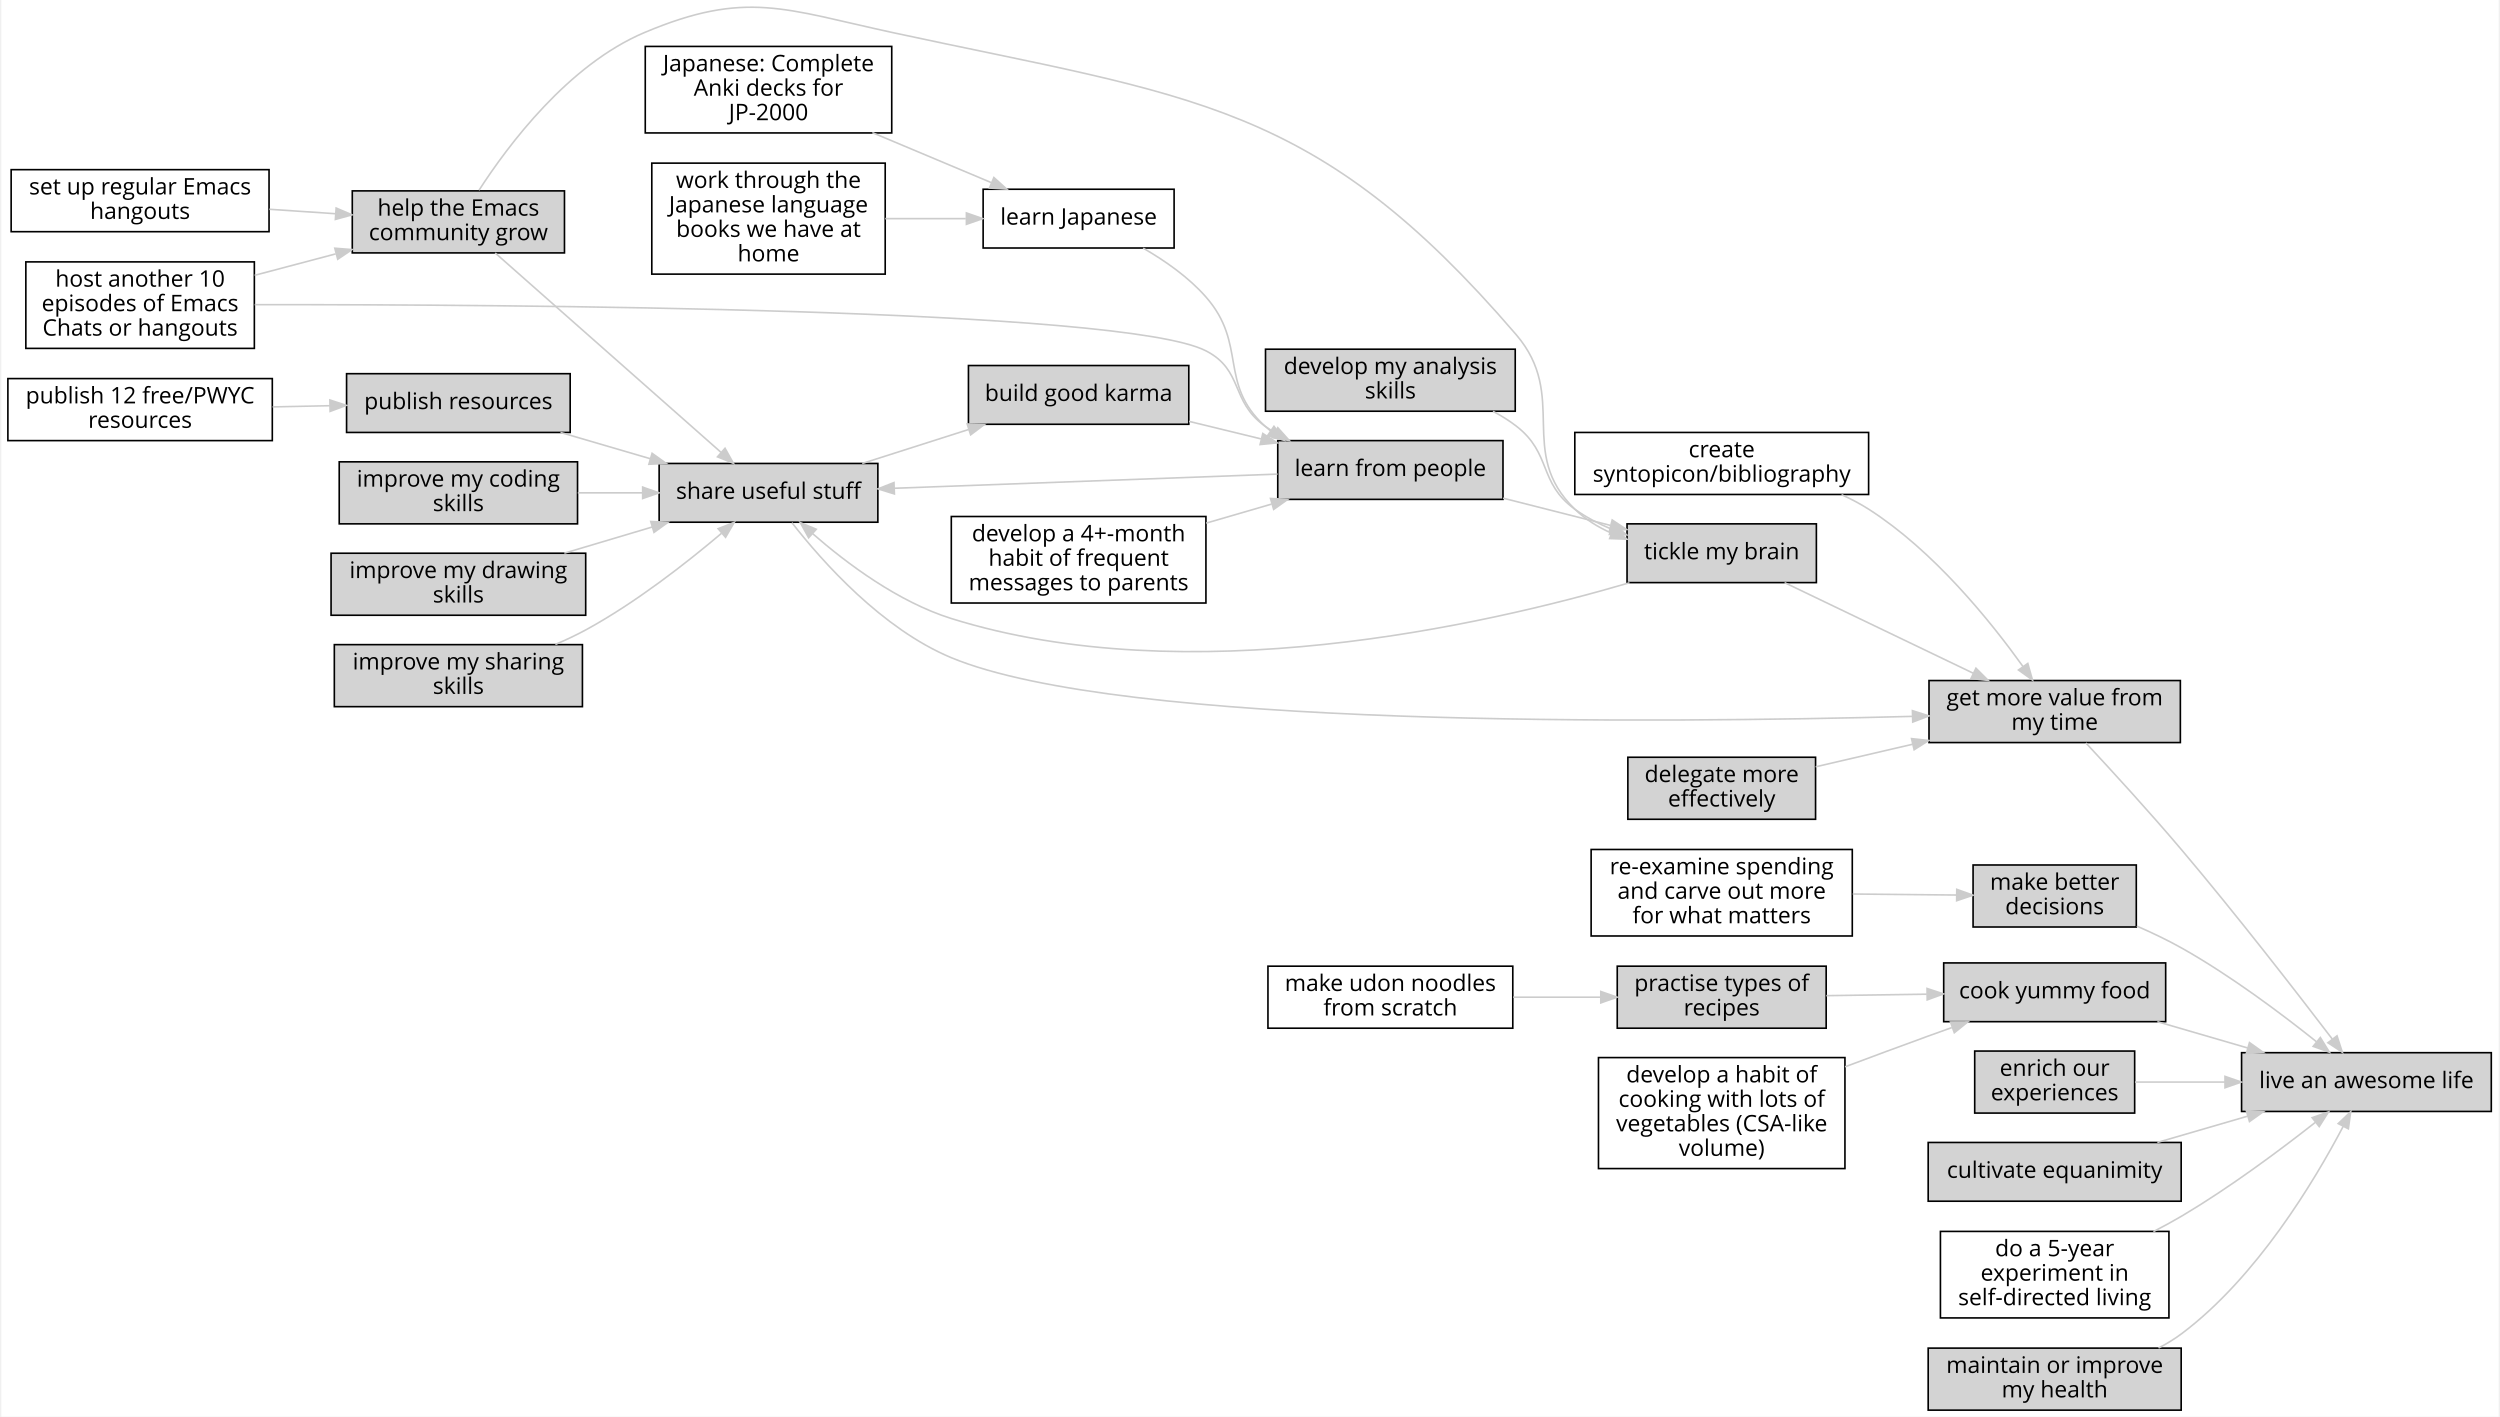
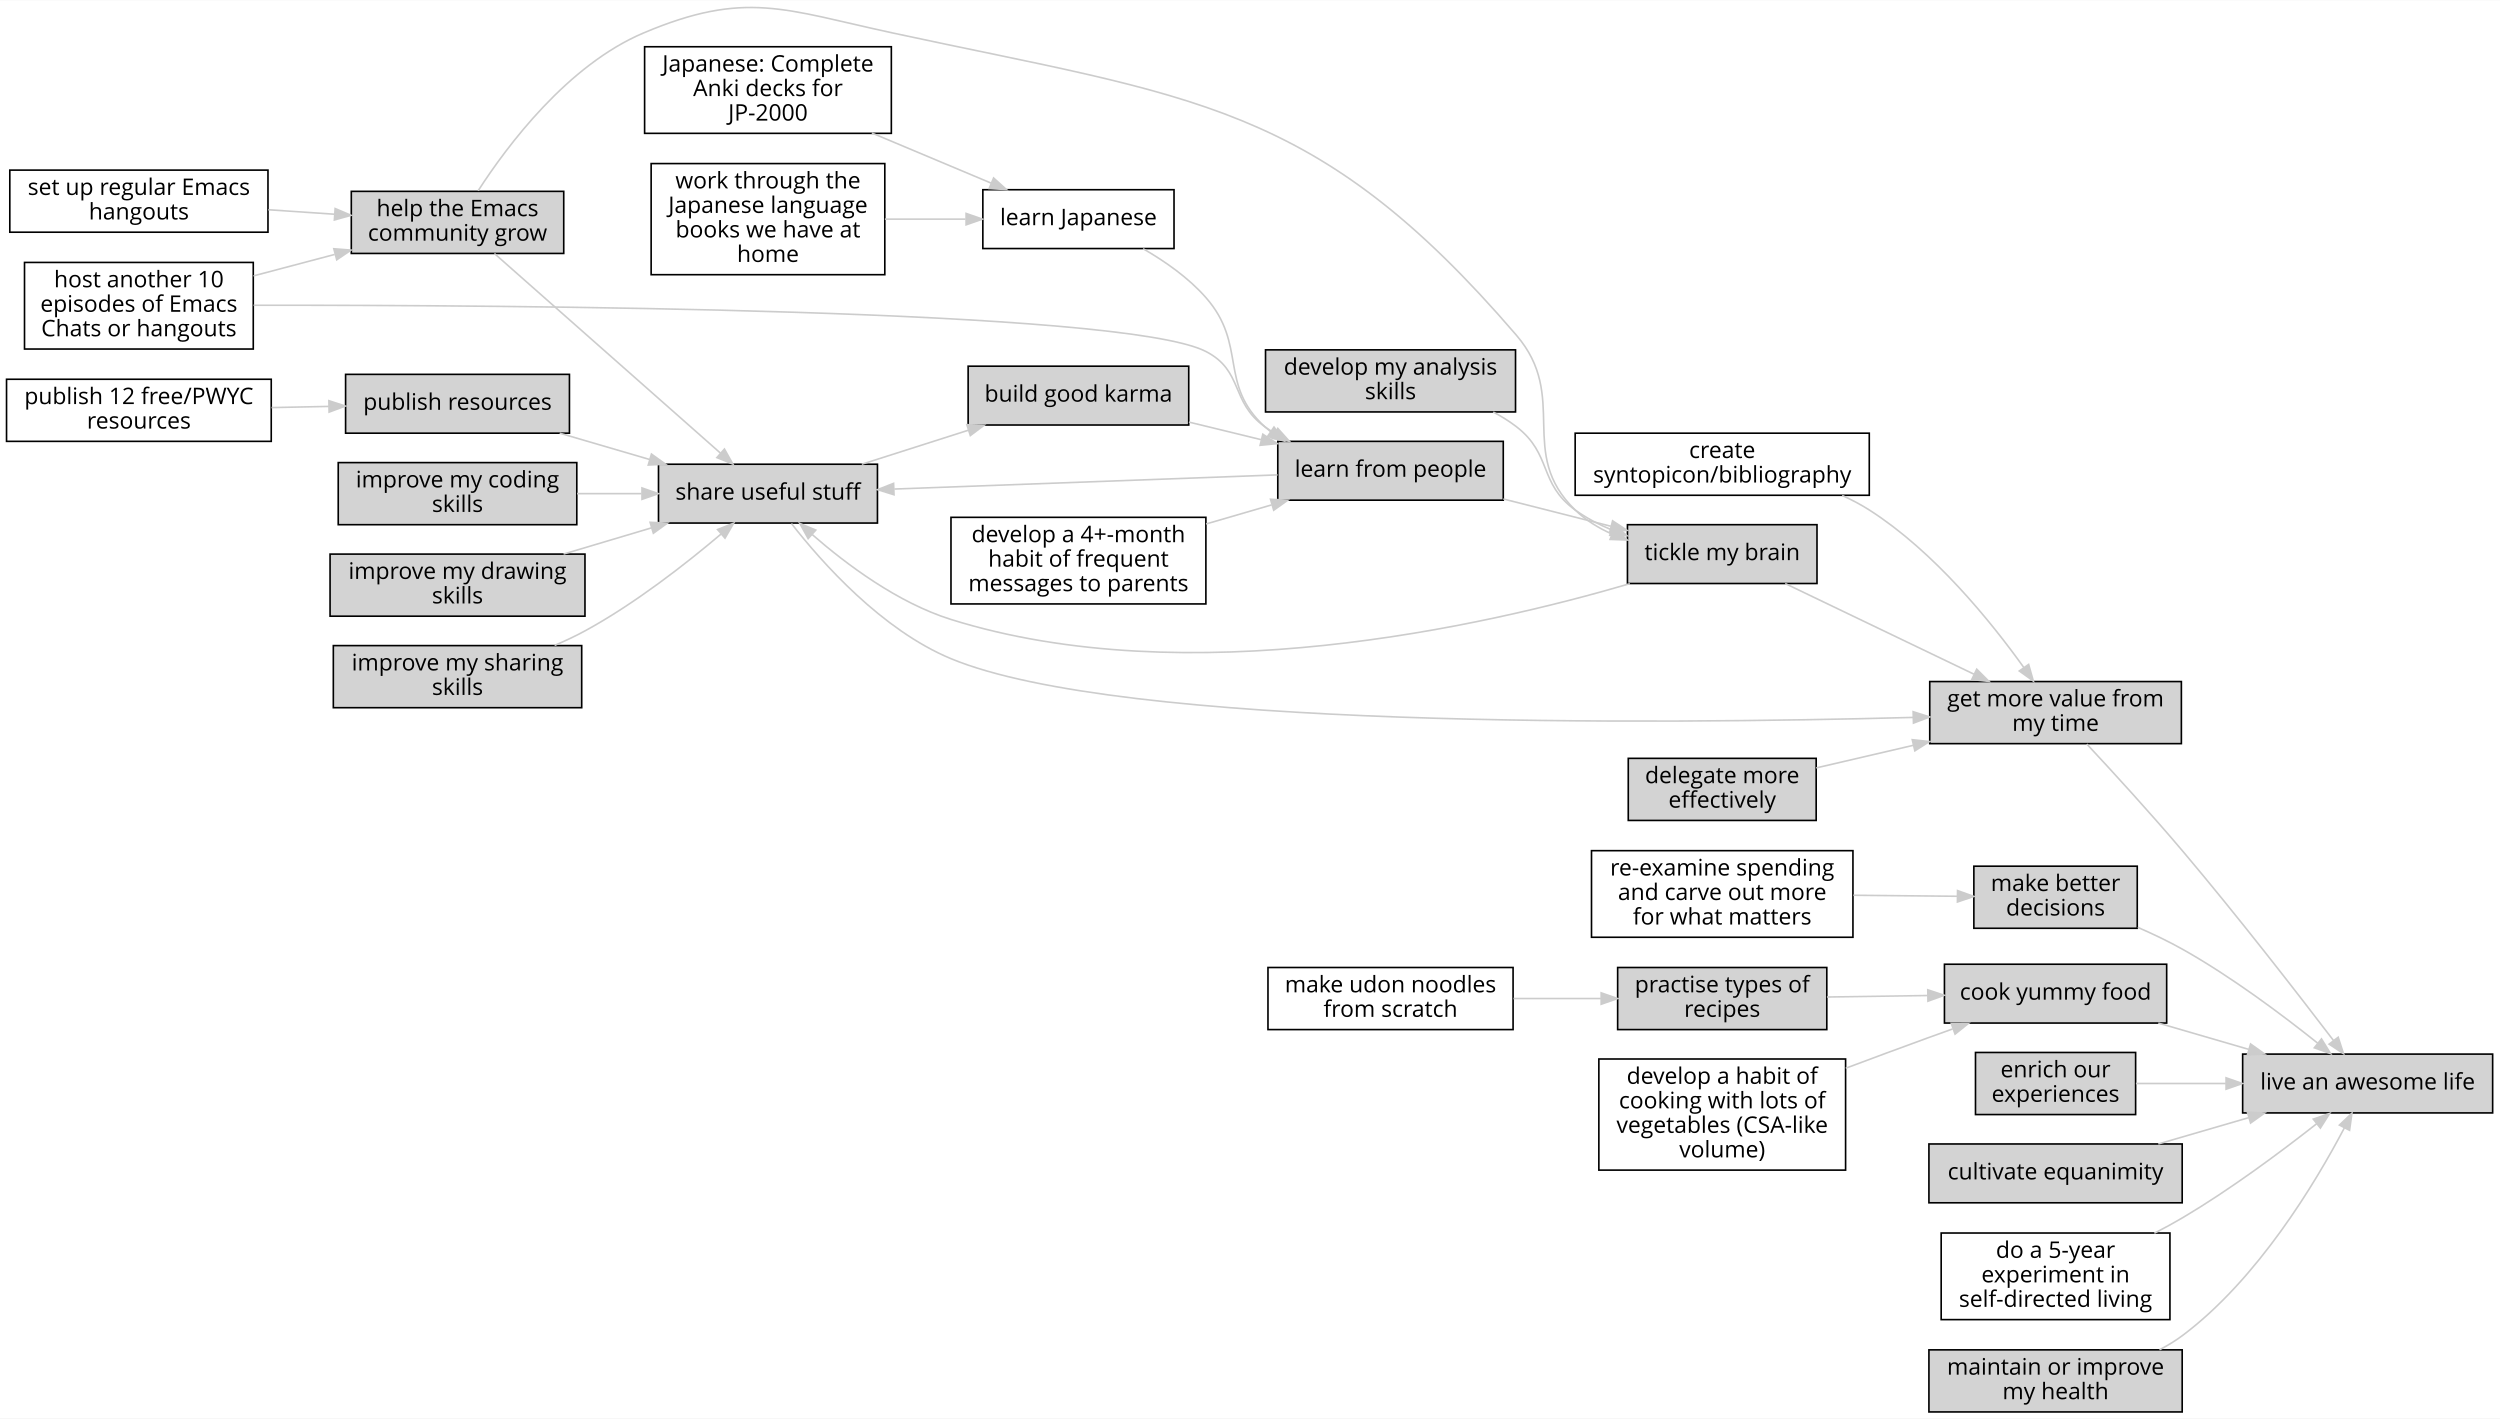
- <svg xmlns="http://www.w3.org/2000/svg" xmlns:xlink="http://www.w3.org/1999/xlink" width="600pt" height="340pt" viewBox="0.00 0.00 600.00 340.37">
-   <g id="nil" class="graph" transform="scale(0.392157 0.392157) rotate(0) translate(4 863.946)">
+ <svg xmlns="http://www.w3.org/2000/svg" xmlns:xlink="http://www.w3.org/1999/xlink" width="800pt" height="454pt" viewBox="0.00 0.00 800.00 453.83">
+   <g id="G" class="graph" transform="scale(0.522876 0.522876) rotate(0) translate(4 863.946)">
    <polygon fill="white" stroke="none" points="-4,4 -4,-863.946 1526,-863.946 1526,4 -4,4" />
-     <g id="nil_node1" class="node">
-       <g id="a_nil_node1">
+     <g id="G_node1" class="node">
+       <g id="a_G_node1">
        <a xlink:href="#set_up_regular_Emacs_hangouts" xlink:title="set up regular Emacs hangouts">
          <polygon fill="none" stroke="black" points="160,-760 2,-760 2,-722 160,-722 160,-760" />
          <text text-anchor="middle" x="81" y="-744.8" font-family="Open Sans" font-size="14.00">set up regular Emacs</text>
          <text text-anchor="middle" x="81" y="-729.8" font-family="Open Sans" font-size="14.00">hangouts</text>
        </a>
      </g>
    </g>
-     <g id="nil_node2" class="node">
-       <g id="a_nil_node2">
+     <g id="G_node2" class="node">
+       <g id="a_G_node2">
        <a xlink:href="#help_the_Emacs_community_grow" xlink:title="help the Emacs community grow">
          <polygon fill="lightgrey" stroke="black" points="341,-747 211,-747 211,-709 341,-709 341,-747" />
          <text text-anchor="middle" x="276" y="-731.8" font-family="Open Sans" font-size="14.00">help the Emacs</text>
          <text text-anchor="middle" x="276" y="-716.8" font-family="Open Sans" font-size="14.00">community grow</text>
        </a>
      </g>
    </g>
-     <g id="nil_edge1" class="edge">
+     <g id="G_edge1" class="edge">
      <path fill="none" stroke="#cccccc" d="M160.222,-735.731C173.628,-734.828 187.522,-733.892 200.819,-732.997" />
      <polygon fill="#cccccc" stroke="#cccccc" points="201.109,-736.485 210.852,-732.321 200.639,-729.501 201.109,-736.485" />
    </g>
-     <g id="nil_node3" class="node">
-       <g id="a_nil_node3">
+     <g id="G_node3" class="node">
+       <g id="a_G_node3">
        <a xlink:href="#share_useful_stuff" xlink:title="share useful stuff">
          <polygon fill="lightgrey" stroke="black" points="533,-580 399,-580 399,-544 533,-544 533,-580" />
          <text text-anchor="middle" x="466" y="-558.3" font-family="Open Sans" font-size="14.00">share useful stuff</text>
        </a>
      </g>
    </g>
-     <g id="nil_edge2" class="edge">
+     <g id="G_edge2" class="edge">
      <path fill="none" stroke="#cccccc" d="M298.566,-708.958C332.692,-678.825 399.138,-620.155 436.934,-586.782" />
      <polygon fill="#cccccc" stroke="#cccccc" points="439.363,-589.306 444.542,-580.064 434.73,-584.059 439.363,-589.306" />
    </g>
-     <g id="nil_node4" class="node">
-       <g id="a_nil_node4">
+     <g id="G_node4" class="node">
+       <g id="a_G_node4">
        <a xlink:href="#tickle_my_brain" xlink:title="tickle my brain">
          <polygon fill="lightgrey" stroke="black" points="1108,-543 992,-543 992,-507 1108,-507 1108,-543" />
          <text text-anchor="middle" x="1050" y="-521.3" font-family="Open Sans" font-size="14.00">tickle my brain</text>
        </a>
      </g>
    </g>
-     <g id="nil_edge3" class="edge">
+     <g id="G_edge3" class="edge">
      <path fill="none" stroke="#cccccc" d="M288.636,-747.399C306.45,-774.971 343.373,-824.328 390,-844 452.243,-870.261 475.967,-858.263 542,-844 726.388,-804.174 801.099,-802.11 924,-659 956.69,-620.935 923.993,-586.943 960,-552 966.398,-545.791 974.177,-541.004 982.444,-537.315" />
      <polygon fill="#cccccc" stroke="#cccccc" points="983.9,-540.503 991.936,-533.599 981.348,-533.985 983.9,-540.503" />
    </g>
-     <g id="nil_node6" class="node">
-       <g id="a_nil_node6">
+     <g id="G_node6" class="node">
+       <g id="a_G_node6">
        <a xlink:href="#get_more_value_from_my_time" xlink:title="get more value from my time">
          <polygon fill="lightgrey" stroke="black" points="1331,-447 1177,-447 1177,-409 1331,-409 1331,-447" />
          <text text-anchor="middle" x="1254" y="-431.8" font-family="Open Sans" font-size="14.00">get more value from</text>
          <text text-anchor="middle" x="1254" y="-416.8" font-family="Open Sans" font-size="14.00">my time</text>
        </a>
      </g>
    </g>
-     <g id="nil_edge27" class="edge">
+     <g id="G_edge27" class="edge">
      <path fill="none" stroke="#cccccc" d="M480.337,-543.726C499.066,-519.729 535.65,-478.585 578,-461 681.976,-417.827 1009.4,-420.838 1166.82,-425.052" />
      <polygon fill="#cccccc" stroke="#cccccc" points="1166.84,-428.554 1176.94,-425.331 1167.04,-421.556 1166.84,-428.554" />
    </g>
-     <g id="nil_node21" class="node">
-       <g id="a_nil_node21">
+     <g id="G_node21" class="node">
+       <g id="a_G_node21">
        <a xlink:href="#build_good_karma" xlink:title="build good karma">
          <polygon fill="lightgrey" stroke="black" points="723.5,-640 588.5,-640 588.5,-604 723.5,-604 723.5,-640" />
          <text text-anchor="middle" x="656" y="-618.3" font-family="Open Sans" font-size="14.00">build good karma</text>
        </a>
      </g>
    </g>
-     <g id="nil_edge28" class="edge">
+     <g id="G_edge28" class="edge">
      <path fill="none" stroke="#cccccc" d="M523.406,-580.002C543.947,-586.557 567.355,-594.028 588.677,-600.833" />
      <polygon fill="#cccccc" stroke="#cccccc" points="587.718,-604.201 598.309,-603.907 589.847,-597.532 587.718,-604.201" />
    </g>
-     <g id="nil_edge30" class="edge">
+     <g id="G_edge30" class="edge">
      <path fill="none" stroke="#cccccc" d="M993.481,-506.908C903.852,-480.631 722.698,-439.725 578,-485 545.45,-495.185 514.062,-518.645 493.019,-537.012" />
      <polygon fill="#cccccc" stroke="#cccccc" points="490.595,-534.485 485.48,-543.764 495.265,-539.7 490.595,-534.485" />
    </g>
-     <g id="nil_edge31" class="edge">
+     <g id="G_edge31" class="edge">
      <path fill="none" stroke="#cccccc" d="M1088.52,-506.982C1121.09,-491.341 1168.48,-468.586 1204.03,-451.514" />
      <polygon fill="#cccccc" stroke="#cccccc" points="1205.76,-454.566 1213.26,-447.082 1202.73,-448.256 1205.76,-454.566" />
    </g>
-     <g id="nil_node5" class="node">
-       <g id="a_nil_node5">
+     <g id="G_node5" class="node">
+       <g id="a_G_node5">
        <a xlink:href="#delegate_more_effectively" xlink:title="delegate more effectively">
          <polygon fill="lightgrey" stroke="black" points="1107.5,-400 992.5,-400 992.5,-362 1107.5,-362 1107.5,-400" />
          <text text-anchor="middle" x="1050" y="-384.8" font-family="Open Sans" font-size="14.00">delegate more</text>
          <text text-anchor="middle" x="1050" y="-369.8" font-family="Open Sans" font-size="14.00">effectively</text>
        </a>
      </g>
    </g>
-     <g id="nil_edge4" class="edge">
+     <g id="G_edge4" class="edge">
      <path fill="none" stroke="#cccccc" d="M1107.54,-394.155C1125.99,-398.449 1146.92,-403.319 1167.04,-407.999" />
      <polygon fill="#cccccc" stroke="#cccccc" points="1166.3,-411.421 1176.83,-410.278 1167.89,-404.603 1166.3,-411.421" />
    </g>
-     <g id="nil_node8" class="node">
-       <g id="a_nil_node8">
+     <g id="G_node8" class="node">
+       <g id="a_G_node8">
        <a xlink:href="#live_an_awesome_life" xlink:title="live an awesome life">
          <polygon fill="lightgrey" stroke="black" points="1521.5,-219 1368.5,-219 1368.5,-183 1521.5,-183 1521.5,-219" />
          <text text-anchor="middle" x="1445" y="-197.3" font-family="Open Sans" font-size="14.00">live an awesome life</text>
        </a>
      </g>
    </g>
-     <g id="nil_edge6" class="edge">
+     <g id="G_edge6" class="edge">
      <path fill="none" stroke="#cccccc" d="M1273.12,-408.755C1288.98,-391.743 1312.46,-366.11 1332,-343 1365.4,-303.504 1402.19,-256.037 1424.18,-227.214" />
      <polygon fill="#cccccc" stroke="#cccccc" points="1426.97,-229.326 1430.24,-219.249 1421.4,-225.087 1426.97,-229.326" />
    </g>
-     <g id="nil_node7" class="node">
-       <g id="a_nil_node7">
+     <g id="G_node7" class="node">
+       <g id="a_G_node7">
        <a xlink:href="#create_syntopicon_bibliography" xlink:title="create syntopicon/bibliography">
          <polygon fill="none" stroke="black" points="1140,-599 960,-599 960,-561 1140,-561 1140,-599" />
          <text text-anchor="middle" x="1050" y="-583.8" font-family="Open Sans" font-size="14.00">create</text>
          <text text-anchor="middle" x="1050" y="-568.8" font-family="Open Sans" font-size="14.00">syntopicon/bibliography</text>
        </a>
      </g>
    </g>
-     <g id="nil_edge5" class="edge">
+     <g id="G_edge5" class="edge">
      <path fill="none" stroke="#cccccc" d="M1123.41,-560.874C1129.2,-558.259 1134.81,-555.313 1140,-552 1179.82,-526.572 1214.55,-483.579 1234.65,-455.493" />
      <polygon fill="#cccccc" stroke="#cccccc" points="1237.53,-457.486 1240.41,-447.291 1231.8,-453.465 1237.53,-457.486" />
    </g>
-     <g id="nil_node9" class="node">
-       <g id="a_nil_node9">
+     <g id="G_node9" class="node">
+       <g id="a_G_node9">
        <a xlink:href="#re_examine_spending_and_carve_out_more_for_what_matters" xlink:title="re-examine spending and carve out more for what matters">
          <polygon fill="none" stroke="black" points="1130,-343.5 970,-343.5 970,-290.5 1130,-290.5 1130,-343.5" />
          <text text-anchor="middle" x="1050" y="-328.3" font-family="Open Sans" font-size="14.00">re-examine spending</text>
          <text text-anchor="middle" x="1050" y="-313.3" font-family="Open Sans" font-size="14.00">and carve out more</text>
          <text text-anchor="middle" x="1050" y="-298.3" font-family="Open Sans" font-size="14.00">for what matters</text>
        </a>
      </g>
    </g>
-     <g id="nil_node10" class="node">
-       <g id="a_nil_node10">
+     <g id="G_node10" class="node">
+       <g id="a_G_node10">
        <a xlink:href="#make_better_decisions" xlink:title="make better decisions">
          <polygon fill="lightgrey" stroke="black" points="1304,-334 1204,-334 1204,-296 1304,-296 1304,-334" />
          <text text-anchor="middle" x="1254" y="-318.8" font-family="Open Sans" font-size="14.00">make better</text>
          <text text-anchor="middle" x="1254" y="-303.8" font-family="Open Sans" font-size="14.00">decisions</text>
        </a>
      </g>
    </g>
-     <g id="nil_edge7" class="edge">
+     <g id="G_edge7" class="edge">
      <path fill="none" stroke="#cccccc" d="M1130.26,-316.215C1151.43,-316.006 1173.95,-315.783 1193.84,-315.586" />
      <polygon fill="#cccccc" stroke="#cccccc" points="1194.01,-319.084 1203.98,-315.485 1193.94,-312.085 1194.01,-319.084" />
    </g>
-     <g id="nil_edge8" class="edge">
+     <g id="G_edge8" class="edge">
      <path fill="none" stroke="#cccccc" d="M1304.3,-296.567C1313.69,-292.486 1323.3,-287.902 1332,-283 1361.6,-266.327 1392.57,-243.147 1414.42,-225.685" />
      <polygon fill="#cccccc" stroke="#cccccc" points="1416.75,-228.305 1422.33,-219.298 1412.35,-222.86 1416.75,-228.305" />
    </g>
-     <g id="nil_node11" class="node">
-       <g id="a_nil_node11">
+     <g id="G_node11" class="node">
+       <g id="a_G_node11">
        <a xlink:href="#develop_a_4__month_habit_of_frequent_messages_to_parents" xlink:title="develop a 4+-month habit of frequent messages to parents">
          <polygon fill="none" stroke="black" points="734,-547.5 578,-547.5 578,-494.5 734,-494.5 734,-547.5" />
          <text text-anchor="middle" x="656" y="-532.3" font-family="Open Sans" font-size="14.00">develop a 4+-month</text>
          <text text-anchor="middle" x="656" y="-517.3" font-family="Open Sans" font-size="14.00">habit of frequent</text>
          <text text-anchor="middle" x="656" y="-502.3" font-family="Open Sans" font-size="14.00">messages to parents</text>
        </a>
      </g>
    </g>
-     <g id="nil_node12" class="node">
-       <g id="a_nil_node12">
+     <g id="G_node12" class="node">
+       <g id="a_G_node12">
        <a xlink:href="#learn_from_people" xlink:title="learn from people">
          <polygon fill="lightgrey" stroke="black" points="916,-594 778,-594 778,-558 916,-558 916,-594" />
          <text text-anchor="middle" x="847" y="-572.3" font-family="Open Sans" font-size="14.00">learn from people</text>
        </a>
      </g>
    </g>
-     <g id="nil_edge9" class="edge">
+     <g id="G_edge9" class="edge">
      <path fill="none" stroke="#cccccc" d="M734.146,-543.45C747.404,-547.308 761.134,-551.304 774.244,-555.118" />
      <polygon fill="#cccccc" stroke="#cccccc" points="773.549,-558.562 784.129,-557.995 775.505,-551.84 773.549,-558.562" />
    </g>
-     <g id="nil_edge15" class="edge">
+     <g id="G_edge15" class="edge">
      <path fill="none" stroke="#cccccc" d="M777.866,-573.483C711.871,-571.045 611.971,-567.355 543.332,-564.82" />
      <polygon fill="#cccccc" stroke="#cccccc" points="543.139,-561.31 533.017,-564.439 542.881,-568.305 543.139,-561.31" />
    </g>
-     <g id="nil_edge16" class="edge">
+     <g id="G_edge16" class="edge">
      <path fill="none" stroke="#cccccc" d="M916.049,-558.734C937.286,-553.345 960.689,-547.407 981.863,-542.035" />
      <polygon fill="#cccccc" stroke="#cccccc" points="982.906,-545.381 991.738,-539.529 981.184,-538.596 982.906,-545.381" />
    </g>
-     <g id="nil_node13" class="node">
-       <g id="a_nil_node13">
+     <g id="G_node13" class="node">
+       <g id="a_G_node13">
        <a xlink:href="#host_another_10_episodes_of_Emacs_Chats_or_hangouts" xlink:title="host another 10 episodes of Emacs Chats or hangouts">
          <polygon fill="none" stroke="black" points="151,-703.5 11,-703.5 11,-650.5 151,-650.5 151,-703.5" />
          <text text-anchor="middle" x="81" y="-688.3" font-family="Open Sans" font-size="14.00">host another 10</text>
          <text text-anchor="middle" x="81" y="-673.3" font-family="Open Sans" font-size="14.00">episodes of Emacs</text>
          <text text-anchor="middle" x="81" y="-658.3" font-family="Open Sans" font-size="14.00">Chats or hangouts</text>
        </a>
      </g>
    </g>
-     <g id="nil_edge10" class="edge">
+     <g id="G_edge10" class="edge">
      <path fill="none" stroke="#cccccc" d="M151.132,-695.268C167.255,-699.529 184.489,-704.083 200.821,-708.398" />
      <polygon fill="#cccccc" stroke="#cccccc" points="200.293,-711.879 210.855,-711.05 202.081,-705.111 200.293,-711.879" />
    </g>
-     <g id="nil_edge11" class="edge">
+     <g id="G_edge11" class="edge">
      <path fill="none" stroke="#cccccc" d="M151.167,-677.281C308.446,-677.457 683.24,-675.094 734,-649 757.089,-637.131 748.932,-618.17 770,-603 771.893,-601.637 773.861,-600.337 775.887,-599.098" />
      <polygon fill="#cccccc" stroke="#cccccc" points="778.003,-601.929 785.082,-594.046 774.632,-595.794 778.003,-601.929" />
    </g>
-     <g id="nil_node14" class="node">
-       <g id="a_nil_node14">
+     <g id="G_node14" class="node">
+       <g id="a_G_node14">
        <a xlink:href="#Japanese__Complete_Anki_decks_for_JP_2000" xlink:title="Japanese: Complete Anki decks for JP-2000">
          <polygon fill="none" stroke="black" points="541.5,-835.5 390.5,-835.5 390.5,-782.5 541.5,-782.5 541.5,-835.5" />
          <text text-anchor="middle" x="466" y="-820.3" font-family="Open Sans" font-size="14.00">Japanese: Complete</text>
          <text text-anchor="middle" x="466" y="-805.3" font-family="Open Sans" font-size="14.00">Anki decks for</text>
          <text text-anchor="middle" x="466" y="-790.3" font-family="Open Sans" font-size="14.00">JP-2000</text>
        </a>
      </g>
    </g>
-     <g id="nil_node15" class="node">
-       <g id="a_nil_node15">
+     <g id="G_node15" class="node">
+       <g id="a_G_node15">
        <a xlink:href="#learn_Japanese" xlink:title="learn Japanese">
          <polygon fill="none" stroke="black" points="714.5,-748 597.5,-748 597.5,-712 714.5,-712 714.5,-748" />
          <text text-anchor="middle" x="656" y="-726.3" font-family="Open Sans" font-size="14.00">learn Japanese</text>
        </a>
      </g>
    </g>
-     <g id="nil_edge12" class="edge">
+     <g id="G_edge12" class="edge">
      <path fill="none" stroke="#cccccc" d="M529.601,-782.694C553.247,-772.758 579.889,-761.563 602.514,-752.055" />
      <polygon fill="#cccccc" stroke="#cccccc" points="604.081,-755.193 611.945,-748.092 601.369,-748.74 604.081,-755.193" />
    </g>
-     <g id="nil_edge14" class="edge">
+     <g id="G_edge14" class="edge">
      <path fill="none" stroke="#cccccc" d="M695.561,-711.897C709.022,-704.148 723.399,-694.075 734,-682 759.456,-653.004 741.566,-629.082 770,-603 771.129,-601.965 772.3,-600.969 773.507,-600.01" />
      <polygon fill="#cccccc" stroke="#cccccc" points="775.683,-602.762 781.948,-594.217 771.722,-596.99 775.683,-602.762" />
    </g>
-     <g id="nil_node16" class="node">
-       <g id="a_nil_node16">
+     <g id="G_node16" class="node">
+       <g id="a_G_node16">
        <a xlink:href="#work_through_the_Japanese_language_books_we_have_at_home" xlink:title="work through the Japanese language books we have at home">
          <polygon fill="none" stroke="black" points="537.5,-764 394.5,-764 394.5,-696 537.5,-696 537.5,-764" />
          <text text-anchor="middle" x="466" y="-748.8" font-family="Open Sans" font-size="14.00">work through the</text>
          <text text-anchor="middle" x="466" y="-733.8" font-family="Open Sans" font-size="14.00">Japanese language</text>
          <text text-anchor="middle" x="466" y="-718.8" font-family="Open Sans" font-size="14.00">books we have at</text>
          <text text-anchor="middle" x="466" y="-703.8" font-family="Open Sans" font-size="14.00">home</text>
        </a>
      </g>
    </g>
-     <g id="nil_edge13" class="edge">
+     <g id="G_edge13" class="edge">
      <path fill="none" stroke="#cccccc" d="M537.539,-730C553.693,-730 570.834,-730 586.883,-730" />
      <polygon fill="#cccccc" stroke="#cccccc" points="587.251,-733.5 597.251,-730 587.251,-726.5 587.251,-733.5" />
    </g>
-     <g id="nil_node17" class="node">
-       <g id="a_nil_node17">
+     <g id="G_node17" class="node">
+       <g id="a_G_node17">
        <a xlink:href="#develop_a_habit_of_cooking_with_lots_of_vegetables__CSA_like_volume_" xlink:title="develop a habit of cooking with lots of vegetables (CSA-like volume)">
          <polygon fill="none" stroke="black" points="1125.5,-216 974.5,-216 974.5,-148 1125.5,-148 1125.5,-216" />
          <text text-anchor="middle" x="1050" y="-200.8" font-family="Open Sans" font-size="14.00">develop a habit of</text>
          <text text-anchor="middle" x="1050" y="-185.8" font-family="Open Sans" font-size="14.00">cooking with lots of</text>
          <text text-anchor="middle" x="1050" y="-170.8" font-family="Open Sans" font-size="14.00">vegetables (CSA-like</text>
          <text text-anchor="middle" x="1050" y="-155.8" font-family="Open Sans" font-size="14.00">volume)</text>
        </a>
      </g>
    </g>
-     <g id="nil_node18" class="node">
-       <g id="a_nil_node18">
+     <g id="G_node18" class="node">
+       <g id="a_G_node18">
        <a xlink:href="#cook_yummy_food" xlink:title="cook yummy food">
          <polygon fill="lightgrey" stroke="black" points="1322,-274 1186,-274 1186,-238 1322,-238 1322,-274" />
          <text text-anchor="middle" x="1254" y="-252.3" font-family="Open Sans" font-size="14.00">cook yummy food</text>
        </a>
      </g>
    </g>
-     <g id="nil_edge17" class="edge">
+     <g id="G_edge17" class="edge">
      <path fill="none" stroke="#cccccc" d="M1125.59,-210.358C1142.16,-216.57 1159.66,-223.063 1176,-229 1180.87,-230.768 1185.92,-232.583 1190.99,-234.393" />
      <polygon fill="#cccccc" stroke="#cccccc" points="1190.16,-237.811 1200.76,-237.858 1192.5,-231.214 1190.16,-237.811" />
    </g>
-     <g id="nil_edge20" class="edge">
+     <g id="G_edge20" class="edge">
      <path fill="none" stroke="#cccccc" d="M1316.89,-237.991C1334.59,-232.839 1354.03,-227.181 1372.27,-221.873" />
      <polygon fill="#cccccc" stroke="#cccccc" points="1373.35,-225.204 1381.98,-219.05 1371.4,-218.483 1373.35,-225.204" />
    </g>
-     <g id="nil_node19" class="node">
-       <g id="a_nil_node19">
+     <g id="G_node19" class="node">
+       <g id="a_G_node19">
        <a xlink:href="#make_udon_noodles_from_scratch" xlink:title="make udon noodles from scratch">
          <polygon fill="none" stroke="black" points="922,-272 772,-272 772,-234 922,-234 922,-272" />
          <text text-anchor="middle" x="847" y="-256.8" font-family="Open Sans" font-size="14.00">make udon noodles</text>
          <text text-anchor="middle" x="847" y="-241.8" font-family="Open Sans" font-size="14.00">from scratch</text>
        </a>
      </g>
    </g>
-     <g id="nil_node20" class="node">
-       <g id="a_nil_node20">
+     <g id="G_node20" class="node">
+       <g id="a_G_node20">
        <a xlink:href="#practise_types_of_recipes" xlink:title="practise types of recipes">
          <polygon fill="lightgrey" stroke="black" points="1114,-272 986,-272 986,-234 1114,-234 1114,-272" />
          <text text-anchor="middle" x="1050" y="-256.8" font-family="Open Sans" font-size="14.00">practise types of</text>
          <text text-anchor="middle" x="1050" y="-241.8" font-family="Open Sans" font-size="14.00">recipes</text>
        </a>
      </g>
    </g>
-     <g id="nil_edge18" class="edge">
+     <g id="G_edge18" class="edge">
      <path fill="none" stroke="#cccccc" d="M922.274,-253C939.755,-253 958.375,-253 975.808,-253" />
      <polygon fill="#cccccc" stroke="#cccccc" points="975.918,-256.5 985.918,-253 975.918,-249.5 975.918,-256.5" />
    </g>
-     <g id="nil_edge19" class="edge">
+     <g id="G_edge19" class="edge">
      <path fill="none" stroke="#cccccc" d="M1114.08,-253.937C1133.59,-254.227 1155.31,-254.549 1175.67,-254.851" />
      <polygon fill="#cccccc" stroke="#cccccc" points="1175.8,-258.354 1185.85,-255.003 1175.9,-251.355 1175.8,-258.354" />
    </g>
-     <g id="nil_edge21" class="edge">
+     <g id="G_edge21" class="edge">
      <path fill="none" stroke="#cccccc" d="M723.634,-605.782C737.882,-602.314 753.058,-598.621 767.699,-595.057" />
      <polygon fill="#cccccc" stroke="#cccccc" points="768.844,-598.381 777.732,-592.615 767.188,-591.58 768.844,-598.381" />
    </g>
-     <g id="nil_node22" class="node">
-       <g id="a_nil_node22">
+     <g id="G_node22" class="node">
+       <g id="a_G_node22">
        <a xlink:href="#publish_12_free_PWYC_resources" xlink:title="publish 12 free/PWYC resources">
          <polygon fill="none" stroke="black" points="162,-632 0,-632 0,-594 162,-594 162,-632" />
          <text text-anchor="middle" x="81" y="-616.8" font-family="Open Sans" font-size="14.00">publish 12 free/PWYC</text>
          <text text-anchor="middle" x="81" y="-601.8" font-family="Open Sans" font-size="14.00">resources</text>
        </a>
      </g>
    </g>
-     <g id="nil_node23" class="node">
-       <g id="a_nil_node23">
+     <g id="G_node23" class="node">
+       <g id="a_G_node23">
        <a xlink:href="#publish_resources" xlink:title="publish resources">
          <polygon fill="lightgrey" stroke="black" points="344.5,-635 207.5,-635 207.5,-599 344.5,-599 344.5,-635" />
          <text text-anchor="middle" x="276" y="-613.3" font-family="Open Sans" font-size="14.00">publish resources</text>
        </a>
      </g>
    </g>
-     <g id="nil_edge22" class="edge">
+     <g id="G_edge22" class="edge">
      <path fill="none" stroke="#cccccc" d="M162.173,-614.662C173.788,-614.902 185.728,-615.15 197.293,-615.389" />
      <polygon fill="#cccccc" stroke="#cccccc" points="197.272,-618.89 207.342,-615.598 197.417,-611.891 197.272,-618.89" />
    </g>
-     <g id="nil_edge23" class="edge">
+     <g id="G_edge23" class="edge">
      <path fill="none" stroke="#cccccc" d="M338.558,-598.991C356.168,-593.839 375.51,-588.181 393.654,-582.873" />
      <polygon fill="#cccccc" stroke="#cccccc" points="394.689,-586.217 403.303,-580.05 392.723,-579.498 394.689,-586.217" />
    </g>
-     <g id="nil_node24" class="node">
-       <g id="a_nil_node24">
+     <g id="G_node24" class="node">
+       <g id="a_G_node24">
        <a xlink:href="#improve_my_coding_skills" xlink:title="improve my coding skills">
          <polygon fill="lightgrey" stroke="black" points="349,-581 203,-581 203,-543 349,-543 349,-581" />
          <text text-anchor="middle" x="276" y="-565.8" font-family="Open Sans" font-size="14.00">improve my coding</text>
          <text text-anchor="middle" x="276" y="-550.8" font-family="Open Sans" font-size="14.00">skills</text>
        </a>
      </g>
    </g>
-     <g id="nil_edge24" class="edge">
+     <g id="G_edge24" class="edge">
      <path fill="none" stroke="#cccccc" d="M349.148,-562C362.058,-562 375.549,-562 388.574,-562" />
      <polygon fill="#cccccc" stroke="#cccccc" points="388.9,-565.5 398.9,-562 388.9,-558.5 388.9,-565.5" />
    </g>
-     <g id="nil_node25" class="node">
-       <g id="a_nil_node25">
+     <g id="G_node25" class="node">
+       <g id="a_G_node25">
        <a xlink:href="#improve_my_drawing_skills" xlink:title="improve my drawing skills">
          <polygon fill="lightgrey" stroke="black" points="354,-525 198,-525 198,-487 354,-487 354,-525" />
          <text text-anchor="middle" x="276" y="-509.8" font-family="Open Sans" font-size="14.00">improve my drawing</text>
          <text text-anchor="middle" x="276" y="-494.8" font-family="Open Sans" font-size="14.00">skills</text>
        </a>
      </g>
    </g>
-     <g id="nil_edge25" class="edge">
+     <g id="G_edge25" class="edge">
      <path fill="none" stroke="#cccccc" d="M340.911,-525.037C358.245,-530.201 377.106,-535.819 394.768,-541.08" />
      <polygon fill="#cccccc" stroke="#cccccc" points="393.857,-544.46 404.44,-543.961 395.855,-537.752 393.857,-544.46" />
    </g>
-     <g id="nil_node26" class="node">
-       <g id="a_nil_node26">
+     <g id="G_node26" class="node">
+       <g id="a_G_node26">
        <a xlink:href="#improve_my_sharing_skills" xlink:title="improve my sharing skills">
          <polygon fill="lightgrey" stroke="black" points="352,-469 200,-469 200,-431 352,-431 352,-469" />
          <text text-anchor="middle" x="276" y="-453.8" font-family="Open Sans" font-size="14.00">improve my sharing</text>
          <text text-anchor="middle" x="276" y="-438.8" font-family="Open Sans" font-size="14.00">skills</text>
        </a>
      </g>
    </g>
-     <g id="nil_edge26" class="edge">
+     <g id="G_edge26" class="edge">
      <path fill="none" stroke="#cccccc" d="M335.424,-469.126C341.816,-471.839 348.127,-474.805 354,-478 384.494,-494.591 415.716,-519.012 437.247,-537.251" />
      <polygon fill="#cccccc" stroke="#cccccc" points="435.136,-540.051 445.003,-543.909 439.695,-534.74 435.136,-540.051" />
    </g>
-     <g id="nil_node27" class="node">
-       <g id="a_nil_node27">
+     <g id="G_node27" class="node">
+       <g id="a_G_node27">
        <a xlink:href="#develop_my_analysis_skills" xlink:title="develop my analysis skills">
          <polygon fill="lightgrey" stroke="black" points="923.5,-650 770.5,-650 770.5,-612 923.5,-612 923.5,-650" />
          <text text-anchor="middle" x="847" y="-634.8" font-family="Open Sans" font-size="14.00">develop my analysis</text>
          <text text-anchor="middle" x="847" y="-619.8" font-family="Open Sans" font-size="14.00">skills</text>
        </a>
      </g>
    </g>
-     <g id="nil_edge29" class="edge">
+     <g id="G_edge29" class="edge">
      <path fill="none" stroke="#cccccc" d="M909.868,-611.948C914.861,-609.31 919.649,-606.339 924,-603 946.01,-586.109 937.505,-568.241 960,-552 966.775,-547.109 974.447,-543.092 982.378,-539.795" />
      <polygon fill="#cccccc" stroke="#cccccc" points="983.651,-543.056 991.768,-536.247 981.176,-536.508 983.651,-543.056" />
    </g>
-     <g id="nil_node28" class="node">
-       <g id="a_nil_node28">
+     <g id="G_node28" class="node">
+       <g id="a_G_node28">
        <a xlink:href="#enrich_our_experiences" xlink:title="enrich our experiences">
          <polygon fill="lightgrey" stroke="black" points="1303,-220 1205,-220 1205,-182 1303,-182 1303,-220" />
          <text text-anchor="middle" x="1254" y="-204.8" font-family="Open Sans" font-size="14.00">enrich our</text>
          <text text-anchor="middle" x="1254" y="-189.8" font-family="Open Sans" font-size="14.00">experiences</text>
        </a>
      </g>
    </g>
-     <g id="nil_edge32" class="edge">
+     <g id="G_edge32" class="edge">
      <path fill="none" stroke="#cccccc" d="M1303.18,-201C1319.96,-201 1339.33,-201 1358.23,-201" />
      <polygon fill="#cccccc" stroke="#cccccc" points="1358.35,-204.5 1368.35,-201 1358.35,-197.5 1358.35,-204.5" />
    </g>
-     <g id="nil_node29" class="node">
-       <g id="a_nil_node29">
+     <g id="G_node29" class="node">
+       <g id="a_G_node29">
        <a xlink:href="#cultivate_equanimity" xlink:title="cultivate equanimity">
          <polygon fill="lightgrey" stroke="black" points="1331.5,-164 1176.5,-164 1176.5,-128 1331.5,-128 1331.5,-164" />
          <text text-anchor="middle" x="1254" y="-142.3" font-family="Open Sans" font-size="14.00">cultivate equanimity</text>
        </a>
      </g>
    </g>
-     <g id="nil_edge33" class="edge">
+     <g id="G_edge33" class="edge">
      <path fill="none" stroke="#cccccc" d="M1316.89,-164.009C1334.59,-169.161 1354.03,-174.819 1372.27,-180.127" />
      <polygon fill="#cccccc" stroke="#cccccc" points="1371.4,-183.517 1381.98,-182.95 1373.35,-176.796 1371.4,-183.517" />
    </g>
-     <g id="nil_node30" class="node">
-       <g id="a_nil_node30">
+     <g id="G_node30" class="node">
+       <g id="a_G_node30">
        <a xlink:href="#do_a_5_year_experiment_in_self_directed_living" xlink:title="do a 5-year experiment in self-directed living">
          <polygon fill="none" stroke="black" points="1324,-109.5 1184,-109.5 1184,-56.5 1324,-56.5 1324,-109.5" />
          <text text-anchor="middle" x="1254" y="-94.3" font-family="Open Sans" font-size="14.00">do a 5-year</text>
          <text text-anchor="middle" x="1254" y="-79.3" font-family="Open Sans" font-size="14.00">experiment in</text>
          <text text-anchor="middle" x="1254" y="-64.3" font-family="Open Sans" font-size="14.00">self-directed living</text>
        </a>
      </g>
    </g>
-     <g id="nil_edge34" class="edge">
+     <g id="G_edge34" class="edge">
      <path fill="none" stroke="#cccccc" d="M1314.46,-109.368C1320.47,-112.457 1326.41,-115.691 1332,-119 1361.05,-136.204 1391.85,-159.137 1413.78,-176.375" />
      <polygon fill="#cccccc" stroke="#cccccc" points="1411.72,-179.208 1421.73,-182.68 1416.07,-173.724 1411.72,-179.208" />
    </g>
-     <g id="nil_node31" class="node">
-       <g id="a_nil_node31">
+     <g id="G_node31" class="node">
+       <g id="a_G_node31">
        <a xlink:href="#maintain_or_improve_my_health" xlink:title="maintain or improve my health">
          <polygon fill="lightgrey" stroke="black" points="1331.5,-38 1176.5,-38 1176.5,-0 1331.5,-0 1331.5,-38" />
          <text text-anchor="middle" x="1254" y="-22.8" font-family="Open Sans" font-size="14.00">maintain or improve</text>
          <text text-anchor="middle" x="1254" y="-7.8" font-family="Open Sans" font-size="14.00">my health</text>
        </a>
      </g>
    </g>
-     <g id="nil_edge35" class="edge">
+     <g id="G_edge35" class="edge">
      <path fill="none" stroke="#cccccc" d="M1317.63,-38.056C1322.7,-40.693 1327.57,-43.663 1332,-47 1377.75,-81.444 1412.86,-139.781 1430.79,-173.908" />
      <polygon fill="#cccccc" stroke="#cccccc" points="1427.7,-175.557 1435.38,-182.852 1433.93,-172.358 1427.7,-175.557" />
    </g>
  </g>
</svg>
